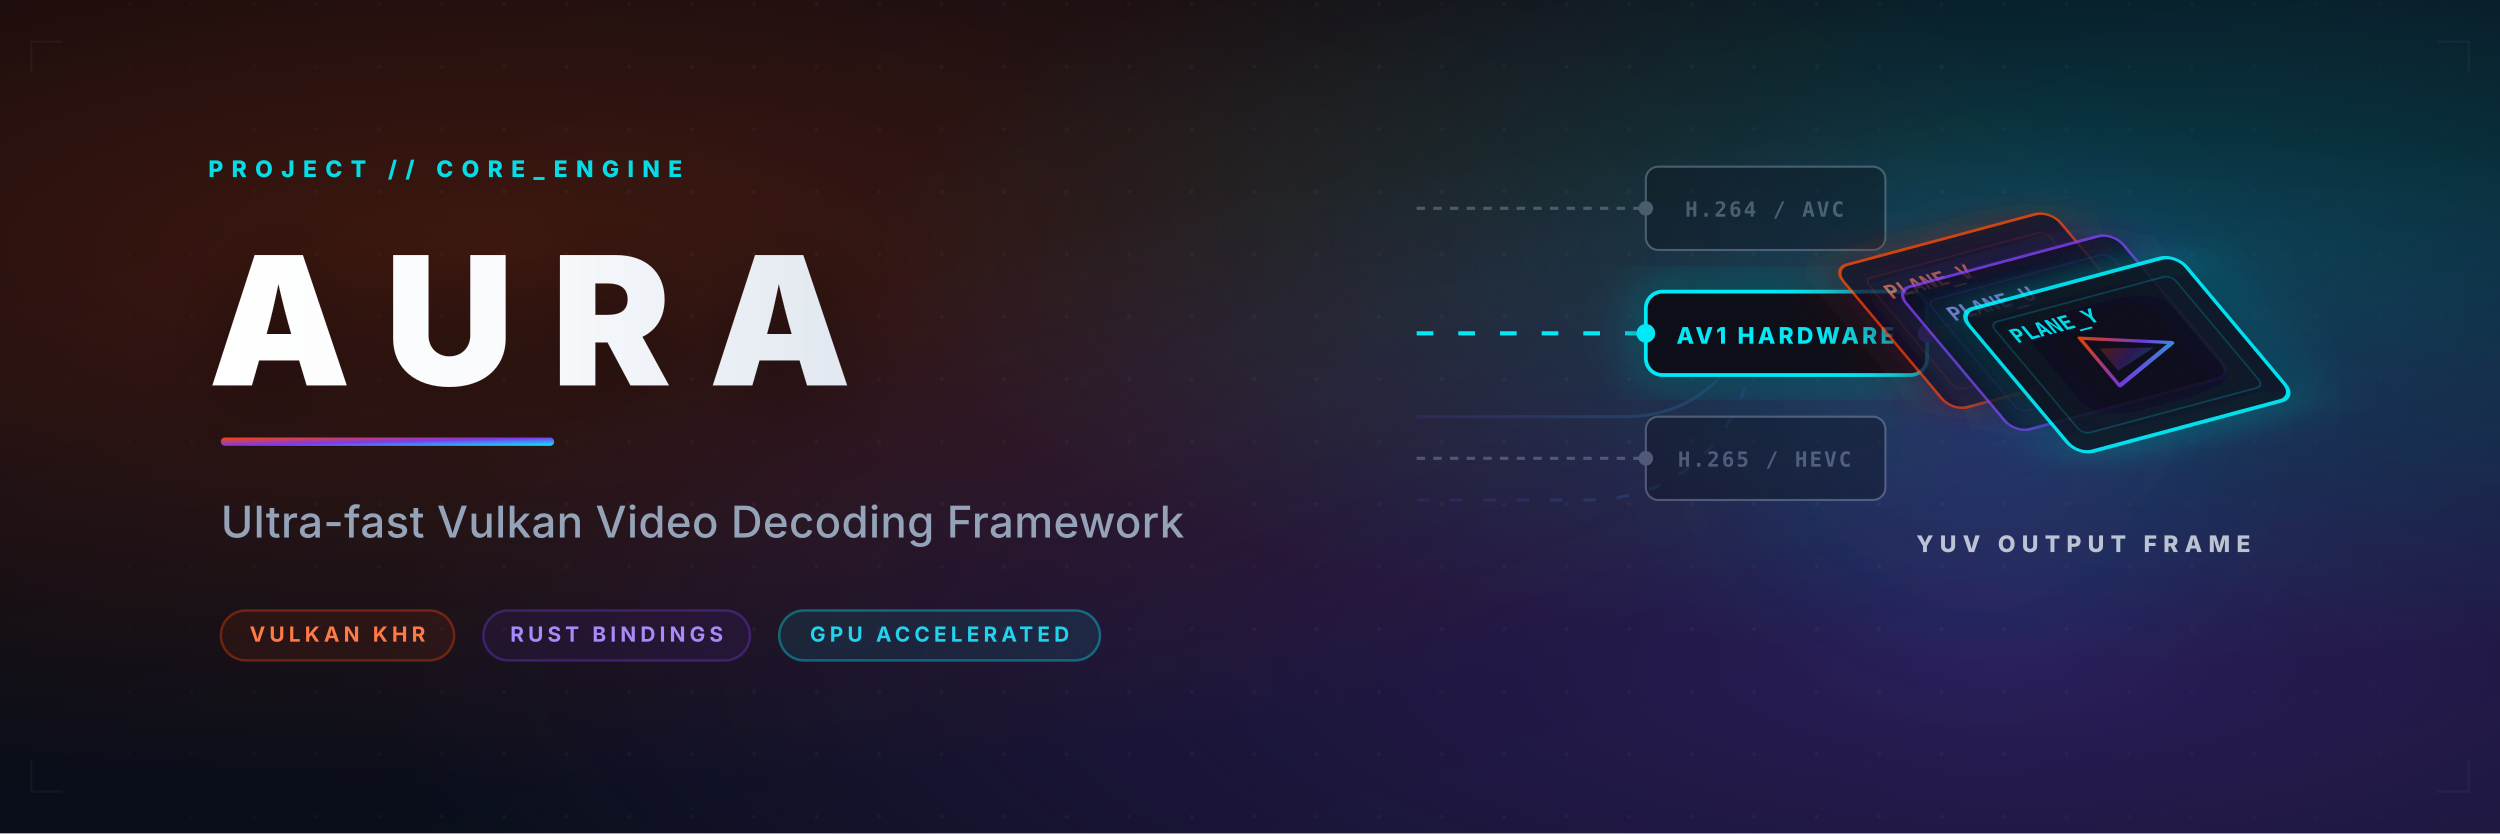
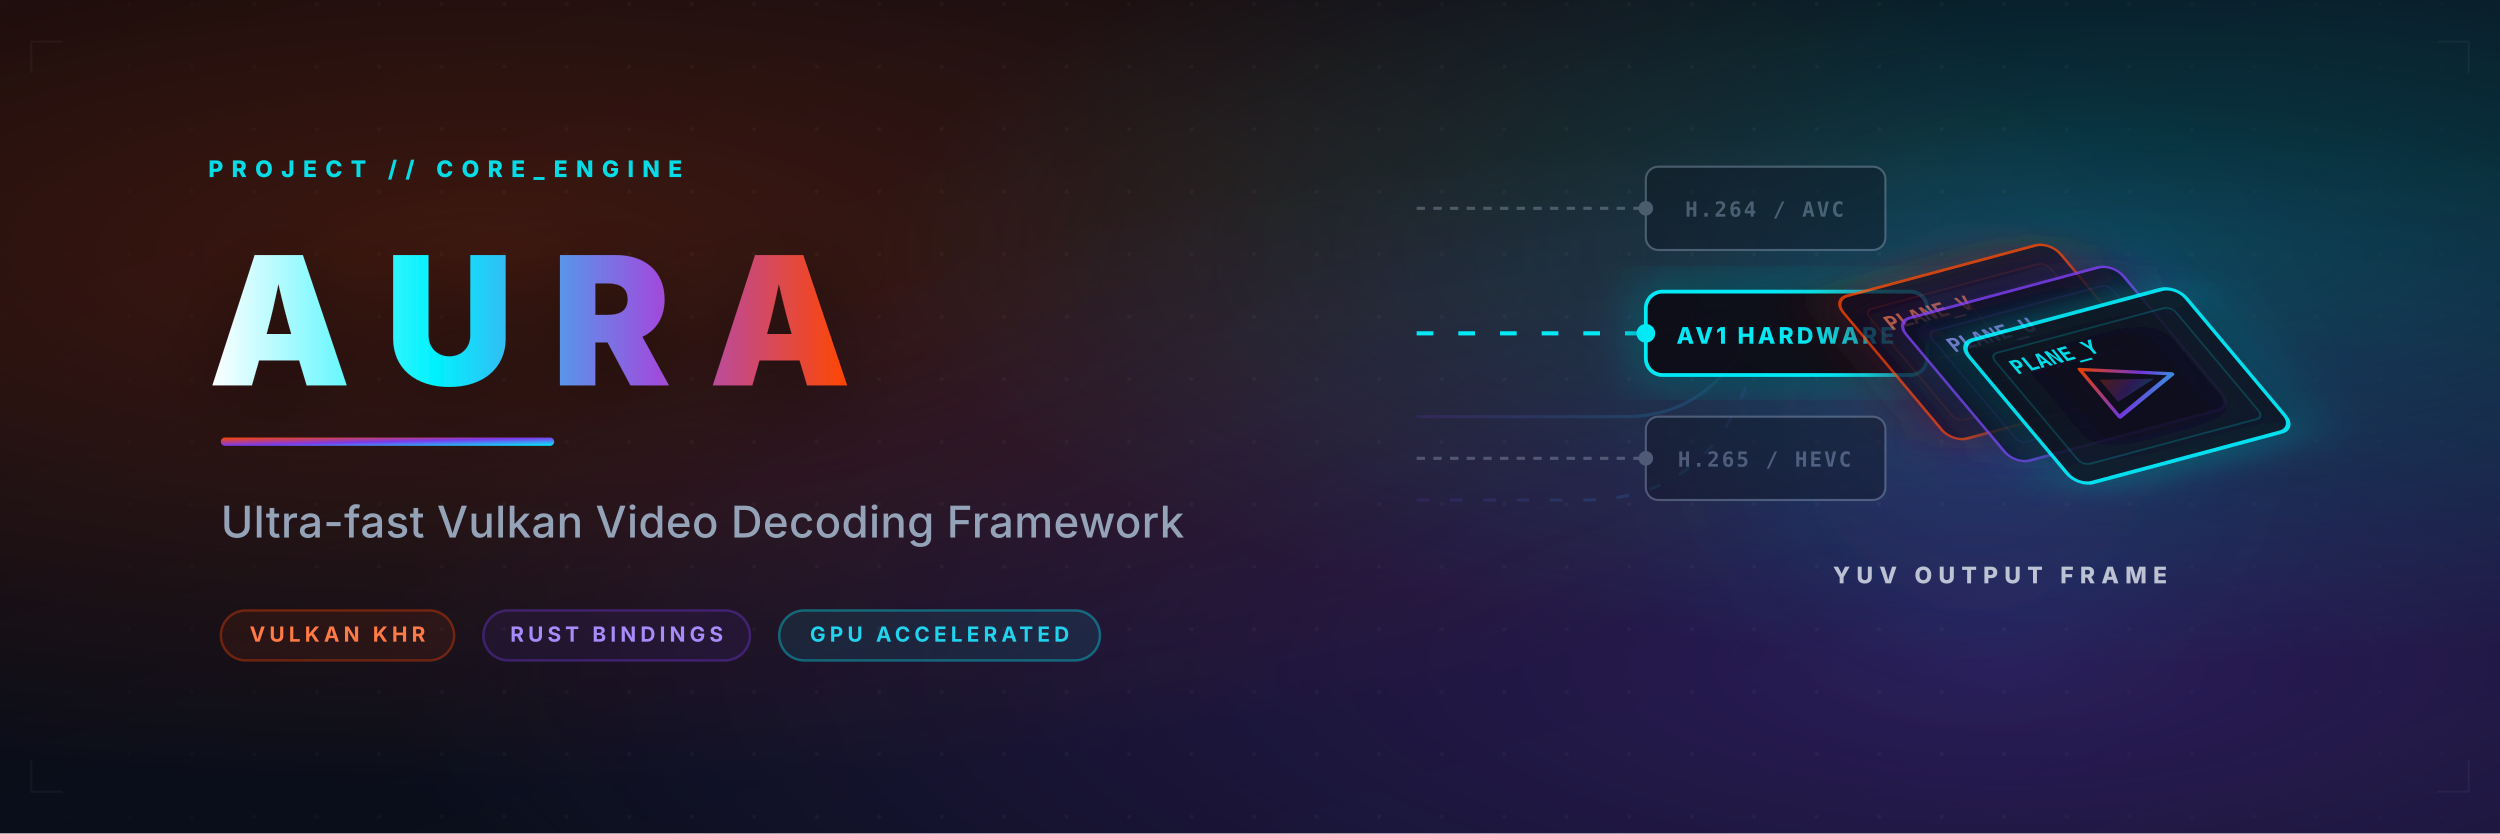
<svg xmlns="http://www.w3.org/2000/svg" viewBox="0 0 1200 400" width="100%" height="100%">
  <defs>
    <linearGradient id="bg-grad" x1="0%" y1="0%" x2="100%" y2="100%">
      <stop offset="0%" stop-color="#06080e" />
      <stop offset="50%" stop-color="#0a0e1a" />
      <stop offset="100%" stop-color="#0c111f" />
    </linearGradient>
    <radialGradient id="glow-vulkan" cx="20%" cy="30%" r="65%">
      <stop offset="0%" stop-color="#ff4500" stop-opacity="0.22" />
      <stop offset="100%" stop-color="#ff4500" stop-opacity="0" />
    </radialGradient>
    <radialGradient id="glow-rust" cx="80%" cy="80%" r="65%">
      <stop offset="0%" stop-color="#7c3aed" stop-opacity="0.28" />
      <stop offset="100%" stop-color="#7c3aed" stop-opacity="0" />
    </radialGradient>
    <radialGradient id="glow-cyan" cx="85%" cy="30%" r="50%">
      <stop offset="0%" stop-color="#00f2fe" stop-opacity="0.22" />
      <stop offset="100%" stop-color="#00f2fe" stop-opacity="0" />
    </radialGradient>
    <radialGradient id="glow-core" cx="50%" cy="50%" r="40%">
      <stop offset="0%" stop-color="#7c3aed" stop-opacity="0.15" />
      <stop offset="100%" stop-color="#00f2fe" stop-opacity="0" />
    </radialGradient>
    <linearGradient id="text-grad" x1="0%" y1="0%" x2="100%" y2="0%">
      <stop offset="0%" stop-color="#ffffff" />
-       <stop offset="50%" stop-color="#f8fafc" />
-       <stop offset="100%" stop-color="#e2e8f0" />
+       <stop offset="35%" stop-color="#00f2fe" />
+       <stop offset="70%" stop-color="#9d4edd" />
+       <stop offset="100%" stop-color="#ff4500" />
    </linearGradient>
    <linearGradient id="accent-grad" x1="0%" y1="0%" x2="100%" y2="100%">
      <stop offset="0%" stop-color="#ff4500" />
      <stop offset="50%" stop-color="#7c3aed" />
      <stop offset="100%" stop-color="#00f2fe" />
-     </linearGradient>
-     <linearGradient id="card-border" x1="0%" y1="0%" x2="100%" y2="100%">
-       <stop offset="0%" stop-color="#00f2fe" stop-opacity="0.4" />
-       <stop offset="50%" stop-color="#7c3aed" stop-opacity="0.1" />
-       <stop offset="100%" stop-color="#ff4500" stop-opacity="0.4" />
    </linearGradient>
    <pattern id="dot-grid" x="0" y="0" width="30" height="30" patternUnits="userSpaceOnUse">
      <circle cx="2" cy="2" r="1" fill="#ffffff" fill-opacity="0.04" />
    </pattern>
    <filter id="blur-effect" x="-20%" y="-20%" width="140%" height="140%">
      <feGaussianBlur stdDeviation="35" />
    </filter>
    <filter id="glow-heavy" x="-30%" y="-30%" width="160%" height="160%">
      <feGaussianBlur stdDeviation="12" result="coloredBlur" />
      <feMerge>
        <feMergeNode in="coloredBlur" />
        <feMergeNode in="SourceGraphic" />
      </feMerge>
    </filter>
    <linearGradient id="fade-mask" x1="0%" y1="0%" x2="100%" y2="0%">
      <stop offset="0%" stop-color="#ffffff" stop-opacity="0.1" />
      <stop offset="20%" stop-color="#ffffff" stop-opacity="0.8" />
      <stop offset="80%" stop-color="#ffffff" stop-opacity="0.8" />
      <stop offset="100%" stop-color="#ffffff" stop-opacity="0.1" />
    </linearGradient>
    <mask id="grid-mask">
      <rect width="1200" height="400" fill="url(#fade-mask)" />
    </mask>
  </defs>
  <style>
-     /* CSS animations to provide rich interactive feel */
+     /* CSS animations with isolated transformation contexts */
    .animated-pulse {
      animation: pulse-glow 6s ease-in-out infinite;
    }
    .flow-dash {
      stroke-dasharray: 8, 12;
      animation: dash-move 30s linear infinite;
    }
    .flow-dash-reverse {
      stroke-dasharray: 6, 10;
      animation: dash-move-reverse 20s linear infinite;
    }
    .float-yuv {
      animation: float-3d 6s ease-in-out infinite alternate;
    }

    @keyframes pulse-glow {
      0%, 100% { opacity: 0.15; }
      50% { opacity: 0.35; }
    }
    @keyframes dash-move {
      to { stroke-dashoffset: -1000; }
    }
    @keyframes dash-move-reverse {
      to { stroke-dashoffset: 1000; }
    }
+     /* Simple floating translation without wiping out coordinate positioning of parent */
    @keyframes float-3d {
-       0% { transform: translate(0, 0); }
-       100% { transform: translate(-3px, -12px); }
+       0% { transform: translateY(0px); }
+       100% { transform: translateY(-12px); }
    }
  </style>
  <rect width="1200" height="400" fill="url(#bg-grad)" />
  <rect width="1200" height="400" fill="url(#glow-vulkan)" />
  <rect width="1200" height="400" fill="url(#glow-rust)" />
  <rect width="1200" height="400" fill="url(#glow-cyan)" />
  <circle cx="950" cy="200" r="180" fill="url(#glow-core)" filter="url(#blur-effect)" class="animated-pulse" />
  <rect width="1200" height="400" fill="url(#dot-grid)" mask="url(#grid-mask)" />
  <g font-family="Inter, system-ui, -apple-system, BlinkMacSystemFont, sans-serif" transform="translate(100, 0)">
    <text x="0" y="85" font-size="11" font-weight="800" fill="#00f2fe" letter-spacing="4" opacity="0.9">PROJECT // CORE_ENGINE</text>
    <text x="0" y="185" font-size="86" font-weight="900" letter-spacing="18" fill="url(#text-grad)" filter="drop-shadow(0px 10px 20px rgba(0,0,0,0.4))">AURA</text>
    <rect x="6" y="210" width="160" height="4" rx="2" fill="url(#accent-grad)" />
    <text x="6" y="258" font-size="21" font-weight="500" fill="#94a3b8" letter-spacing="0.2">
      Ultra-fast Vulkan Video Decoding Framework
    </text>
    <g transform="translate(6, 305)" font-size="10" font-weight="700" letter-spacing="2">
      <g transform="translate(0, -12)">
        <rect x="0" y="0" width="112" height="24" rx="12" fill="#ff4500" fill-opacity="0.08" stroke="#ff4500" stroke-opacity="0.35" stroke-width="1.2" />
        <text x="56" y="15" fill="#ff7a45" text-anchor="middle">VULKAN KHR</text>
      </g>
      <g transform="translate(126, -12)">
        <rect x="0" y="0" width="128" height="24" rx="12" fill="#7c3aed" fill-opacity="0.08" stroke="#7c3aed" stroke-opacity="0.35" stroke-width="1.2" />
        <text x="64" y="15" fill="#a78bfa" text-anchor="middle">RUST BINDINGS</text>
      </g>
      <g transform="translate(268, -12)">
        <rect x="0" y="0" width="154" height="24" rx="12" fill="#00f2fe" fill-opacity="0.08" stroke="#00f2fe" stroke-opacity="0.35" stroke-width="1.2" />
        <text x="77" y="15" fill="#22d3ee" text-anchor="middle">GPU ACCELERATED</text>
      </g>
    </g>
  </g>
  <g stroke="url(#accent-grad)" fill="none" opacity="0.15" stroke-width="1.5">
    <path d="M 680,240 L 760,240 Q 820,240 840,180" class="flow-dash-reverse" />
    <path d="M 680,200 L 780,200 Q 820,200 840,160" />
    <path d="M 680,160 L 780,160 Q 820,160 840,140" class="flow-dash" />
  </g>
  <g transform="translate(680, 80)">
    <g transform="translate(0, 0)" opacity="0.4">
      <line x1="0" y1="20" x2="110" y2="20" stroke="#94a3b8" stroke-width="1.5" stroke-dasharray="4 4" />
      <rect x="110" y="0" width="115" height="40" rx="6" fill="#0c111f" stroke="#94a3b8" stroke-width="1" />
      <text x="167" y="24" fill="#94a3b8" font-family="monospace" font-size="10" font-weight="700" letter-spacing="1" text-anchor="middle">H.264 / AVC</text>
      <circle cx="110" cy="20" r="3.5" fill="#94a3b8" />
    </g>
    <g transform="translate(25, 60)" opacity="0.95">
      <line x1="-25" y1="20" x2="85" y2="20" stroke="#00f2fe" stroke-width="2" class="flow-dash" />
      <rect x="85" y="0" width="135" height="40" rx="8" fill="#090d18" stroke="#00f2fe" stroke-width="1.8" filter="url(#glow-heavy)" />
      <text x="152" y="25" fill="#00f2fe" font-family="Inter, system-ui, sans-serif" font-size="11" font-weight="800" letter-spacing="1.5" text-anchor="middle">AV1 HARDWARE</text>
      <circle cx="85" cy="20" r="4.5" fill="#00f2fe" />
      <circle cx="220" cy="20" r="4.5" fill="#7c3aed" />
      <path d="M 220,20 Q 255,20 280,60" stroke="url(#accent-grad)" stroke-width="2.5" fill="none" class="flow-dash" />
    </g>
    <g transform="translate(0, 120)" opacity="0.4">
      <line x1="0" y1="20" x2="110" y2="20" stroke="#94a3b8" stroke-width="1.5" stroke-dasharray="4 4" />
      <rect x="110" y="0" width="115" height="40" rx="6" fill="#0c111f" stroke="#94a3b8" stroke-width="1" />
      <text x="167" y="24" fill="#94a3b8" font-family="monospace" font-size="10" font-weight="700" letter-spacing="1" text-anchor="middle">H.265 / HEVC</text>
      <circle cx="110" cy="20" r="3.5" fill="#94a3b8" />
    </g>
  </g>
-   <g class="float-yuv" transform="translate(940, 150)">
-     <g transform="rotate(-15) skewX(25) scale(0.9)">
-       <g transform="translate(-40, -40)" opacity="0.8">
-         <rect x="0" y="0" width="120" height="90" rx="8" fill="#0a0f1d" fill-opacity="0.85" stroke="#ff4500" stroke-width="1.5" filter="url(#glow-heavy)" />
-         <rect x="10" y="10" width="100" height="70" rx="4" fill="none" stroke="#ff4500" stroke-opacity="0.15" stroke-width="1" />
-         <line x1="25" y1="45" x2="95" y2="45" stroke="#ff4500" stroke-opacity="0.3" stroke-width="1" />
-         <line x1="60" y1="15" x2="60" y2="75" stroke="#ff4500" stroke-opacity="0.3" stroke-width="1" />
-         <text x="15" y="24" fill="#ff7a45" font-family="monospace" font-size="11" font-weight="800">PLANE_V</text>
+   <g transform="translate(940, 165)">
+     <g class="float-yuv">
+       <g transform="rotate(-15) skewX(25) scale(0.9)">
+         <g transform="translate(-40, -40)" opacity="0.8">
+           <rect x="0" y="0" width="120" height="90" rx="8" fill="#0a0f1d" fill-opacity="0.85" stroke="#ff4500" stroke-width="1.5" filter="url(#glow-heavy)" />
+           <rect x="10" y="10" width="100" height="70" rx="4" fill="none" stroke="#ff4500" stroke-opacity="0.15" stroke-width="1" />
+           <line x1="25" y1="45" x2="95" y2="45" stroke="#ff4500" stroke-opacity="0.3" stroke-width="1" />
+           <line x1="60" y1="15" x2="60" y2="75" stroke="#ff4500" stroke-opacity="0.3" stroke-width="1" />
+           <text x="15" y="24" fill="#ff7a45" font-family="monospace" font-size="11" font-weight="800">PLANE_V</text>
+         </g>
+         <g transform="translate(-20, -20)" opacity="0.85">
+           <rect x="0" y="0" width="120" height="90" rx="8" fill="#0a0f1d" fill-opacity="0.85" stroke="#7c3aed" stroke-width="1.5" filter="url(#glow-heavy)" />
+           <rect x="10" y="10" width="100" height="70" rx="4" fill="none" stroke="#7c3aed" stroke-opacity="0.15" stroke-width="1" />
+           <line x1="25" y1="45" x2="95" y2="45" stroke="#7c3aed" stroke-opacity="0.3" stroke-width="1" />
+           <line x1="60" y1="15" x2="60" y2="75" stroke="#7c3aed" stroke-opacity="0.3" stroke-width="1" />
+           <text x="15" y="24" fill="#a78bfa" font-family="monospace" font-size="11" font-weight="800">PLANE_U</text>
+         </g>
+         <g transform="translate(0, 0)" opacity="0.9">
+           <rect x="0" y="0" width="120" height="90" rx="8" fill="#0a0f1d" fill-opacity="0.9" stroke="#00f2fe" stroke-width="2" filter="url(#glow-heavy)" />
+           <rect x="10" y="10" width="100" height="70" rx="4" fill="none" stroke="#00f2fe" stroke-opacity="0.2" stroke-width="1" />
+           <polygon points="45,30 85,45 45,60" fill="none" stroke="url(#accent-grad)" stroke-width="2" stroke-linejoin="round" />
+           <polygon points="50,38 75,45 50,52" fill="url(#accent-grad)" opacity="0.3" />
+           <text x="15" y="24" fill="#00f2fe" font-family="monospace" font-size="11" font-weight="800">PLANE_Y</text>
+         </g>
      </g>
-       <g transform="translate(-20, -20)" opacity="0.85">
-         <rect x="0" y="0" width="120" height="90" rx="8" fill="#0a0f1d" fill-opacity="0.85" stroke="#7c3aed" stroke-width="1.5" filter="url(#glow-heavy)" />
-         <rect x="10" y="10" width="100" height="70" rx="4" fill="none" stroke="#7c3aed" stroke-opacity="0.15" stroke-width="1" />
-         <line x1="25" y1="45" x2="95" y2="45" stroke="#7c3aed" stroke-opacity="0.3" stroke-width="1" />
-         <line x1="60" y1="15" x2="60" y2="75" stroke="#7c3aed" stroke-opacity="0.3" stroke-width="1" />
-         <text x="15" y="24" fill="#a78bfa" font-family="monospace" font-size="11" font-weight="800">PLANE_U</text>
-       </g>
-       <g transform="translate(0, 0)" opacity="0.9">
-         <rect x="0" y="0" width="120" height="90" rx="8" fill="#0a0f1d" fill-opacity="0.9" stroke="#00f2fe" stroke-width="2" filter="url(#glow-heavy)" />
-         <rect x="10" y="10" width="100" height="70" rx="4" fill="none" stroke="#00f2fe" stroke-opacity="0.2" stroke-width="1" />
-         <polygon points="45,30 85,45 45,60" fill="none" stroke="url(#accent-grad)" stroke-width="2" stroke-linejoin="round" />
-         <polygon points="50,38 75,45 50,52" fill="url(#accent-grad)" opacity="0.3" />
-         <text x="15" y="24" fill="#00f2fe" font-family="monospace" font-size="11" font-weight="800">PLANE_Y</text>
-       </g>
+       <text x="20" y="115" fill="#e2e8f0" font-family="Inter, system-ui, sans-serif" font-size="11" font-weight="800" letter-spacing="3" text-anchor="middle" opacity="0.8">YUV OUTPUT FRAME</text>
    </g>
-     <text x="60" y="115" fill="#e2e8f0" font-family="Inter, system-ui, sans-serif" font-size="11" font-weight="800" letter-spacing="3" text-anchor="middle" opacity="0.8">YUV OUTPUT FRAME</text>
  </g>
  <g stroke="rgba(255, 255, 255, 0.1)" stroke-width="1" opacity="0.4">
    <path d="M 30,20 L 15,20 L 15,35" fill="none" />
    <path d="M 1170,20 L 1185,20 L 1185,35" fill="none" />
    <path d="M 15,365 L 15,380 L 30,380" fill="none" />
    <path d="M 1185,365 L 1185,380 L 1170,380" fill="none" />
  </g>
</svg>
